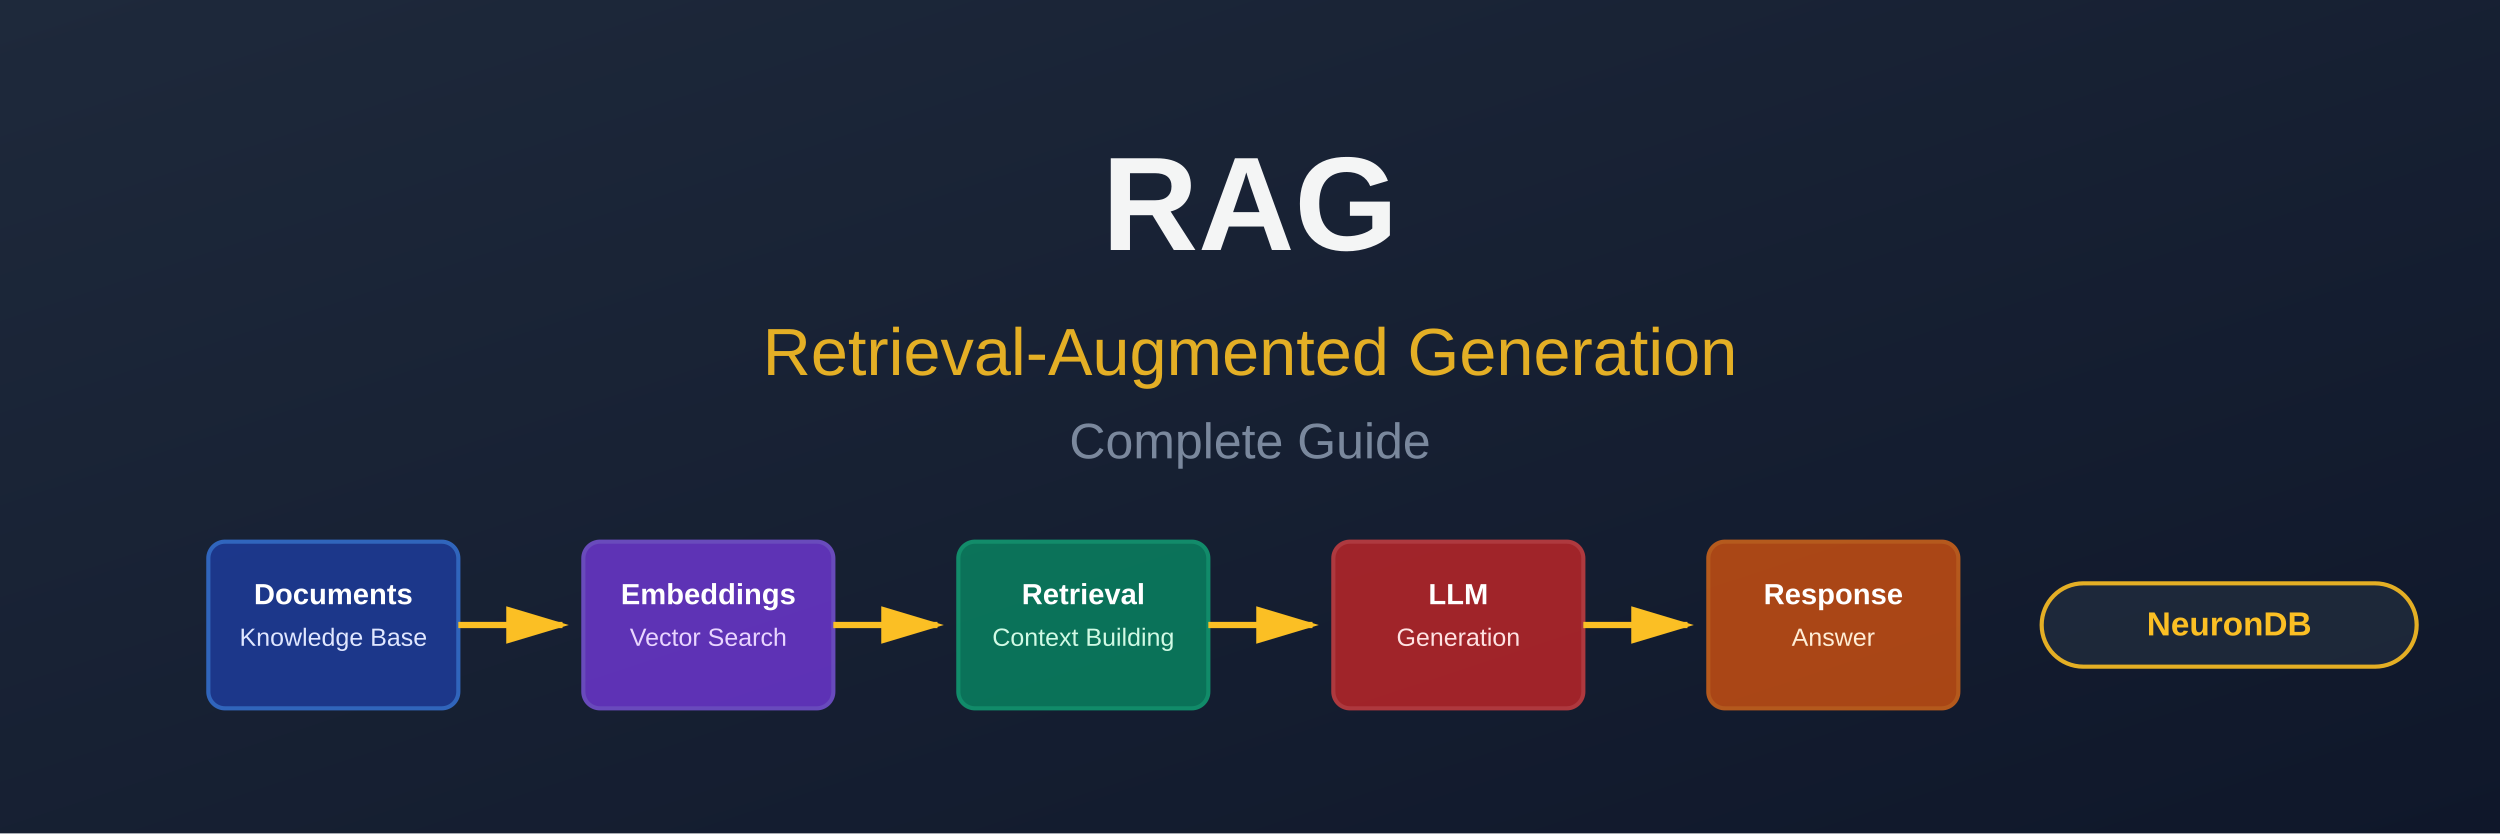
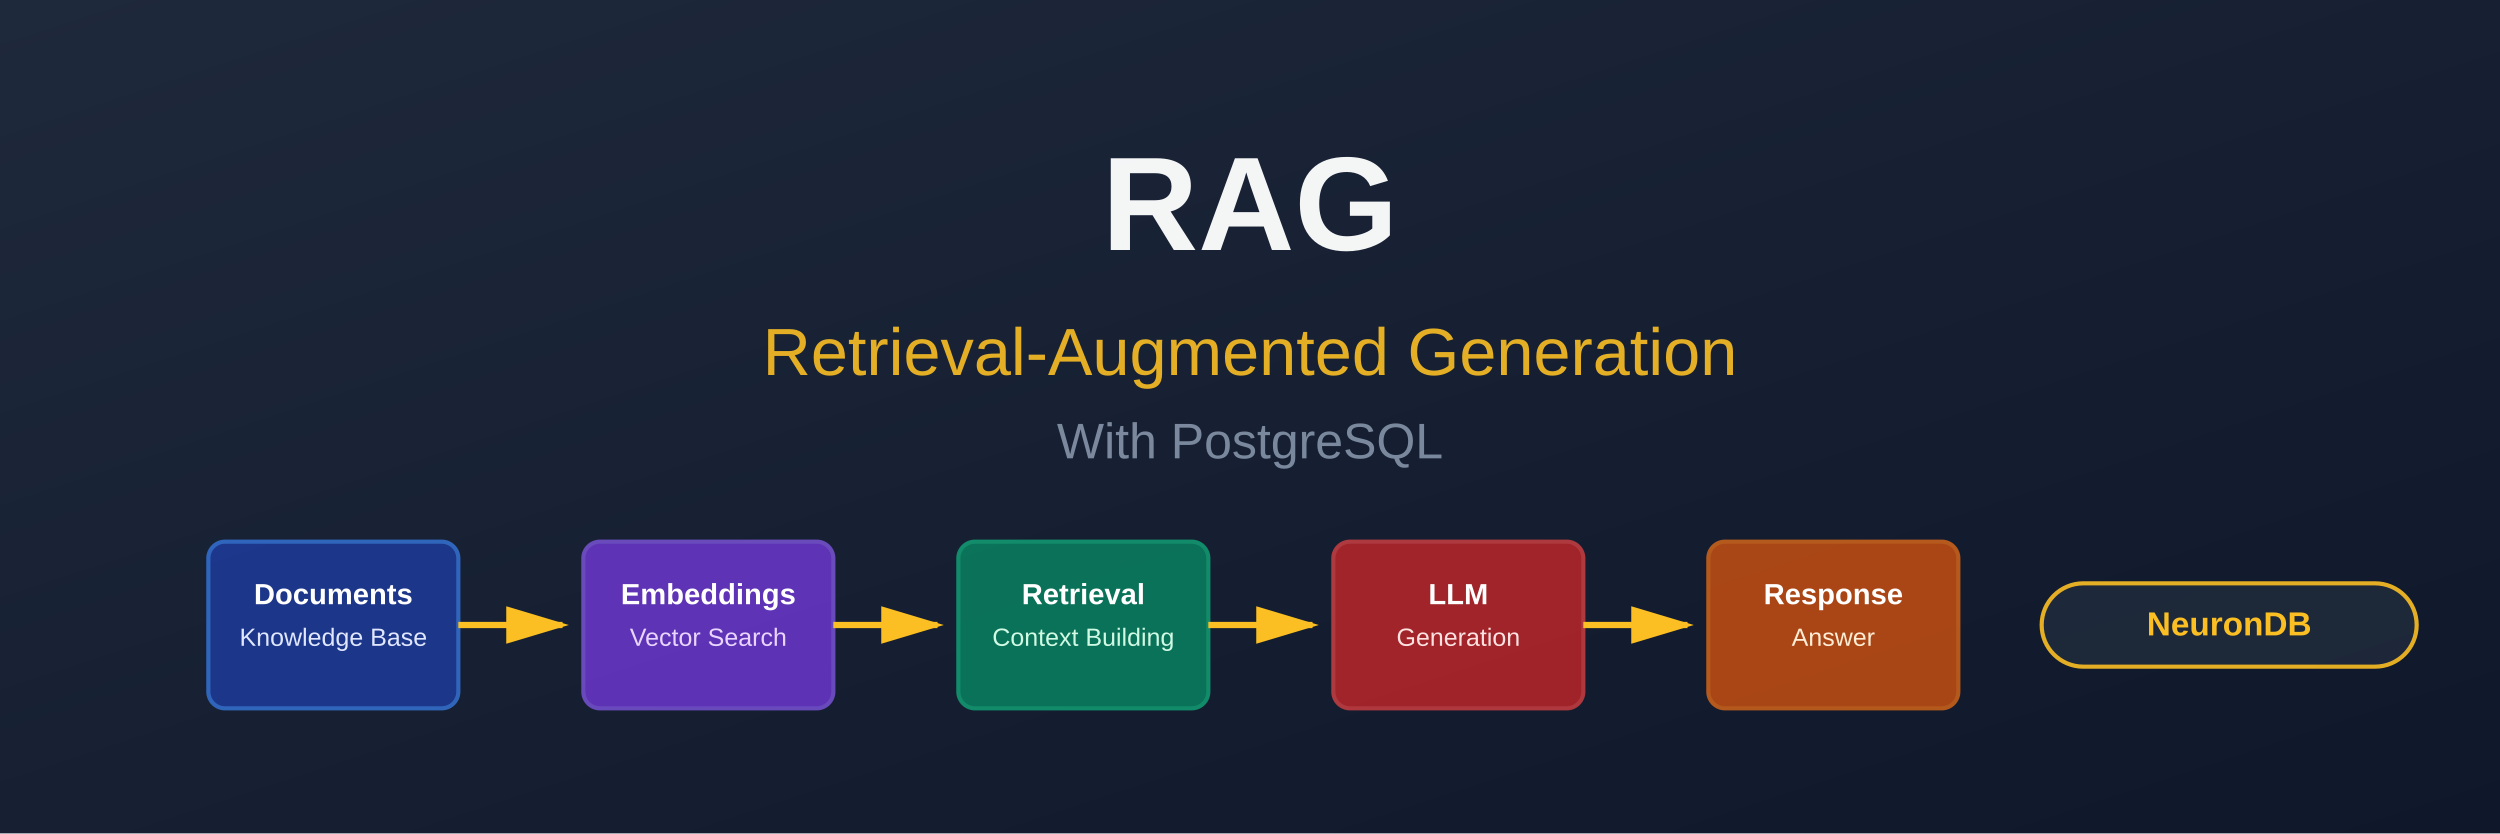
<svg xmlns="http://www.w3.org/2000/svg" width="1200" height="400">
  <defs>
    <linearGradient id="ragGradient" x1="0%" y1="0%" x2="100%" y2="100%">
      <stop offset="0%" style="stop-color:#1e293b;stop-opacity:1" />
      <stop offset="100%" style="stop-color:#0f172a;stop-opacity:1" />
    </linearGradient>
  </defs>
  <rect width="1200" height="400" fill="url(#ragGradient)" />
  <text x="600" y="120" font-family="Arial, sans-serif" font-size="64" font-weight="bold" fill="#ffffff" text-anchor="middle" opacity="0.95">RAG</text>
  <text x="600" y="180" font-family="Arial, sans-serif" font-size="32" fill="#fbbf24" text-anchor="middle" opacity="0.9">Retrieval-Augmented Generation</text>
-   <text x="600" y="220" font-family="Arial, sans-serif" font-size="24" fill="#94a3b8" text-anchor="middle" opacity="0.8">Complete Guide</text>
+   <text x="600" y="220" font-family="Arial, sans-serif" font-size="24" fill="#94a3b8" text-anchor="middle" opacity="0.8">With PostgreSQL</text>
  <rect x="100" y="260" width="120" height="80" rx="8" fill="#1e40af" opacity="0.7" stroke="#3b82f6" stroke-width="2" />
  <text x="160" y="290" font-family="Arial, sans-serif" font-size="14" fill="#ffffff" text-anchor="middle" font-weight="bold">Documents</text>
  <text x="160" y="310" font-family="Arial, sans-serif" font-size="12" fill="#e0e7ff" text-anchor="middle">Knowledge Base</text>
  <rect x="280" y="260" width="120" height="80" rx="8" fill="#7c3aed" opacity="0.7" stroke="#8b5cf6" stroke-width="2" />
  <text x="340" y="290" font-family="Arial, sans-serif" font-size="14" fill="#ffffff" text-anchor="middle" font-weight="bold">Embeddings</text>
  <text x="340" y="310" font-family="Arial, sans-serif" font-size="12" fill="#e9d5ff" text-anchor="middle">Vector Search</text>
  <rect x="460" y="260" width="120" height="80" rx="8" fill="#059669" opacity="0.7" stroke="#10b981" stroke-width="2" />
  <text x="520" y="290" font-family="Arial, sans-serif" font-size="14" fill="#ffffff" text-anchor="middle" font-weight="bold">Retrieval</text>
  <text x="520" y="310" font-family="Arial, sans-serif" font-size="12" fill="#d1fae5" text-anchor="middle">Context Building</text>
  <rect x="640" y="260" width="120" height="80" rx="8" fill="#dc2626" opacity="0.7" stroke="#ef4444" stroke-width="2" />
  <text x="700" y="290" font-family="Arial, sans-serif" font-size="14" fill="#ffffff" text-anchor="middle" font-weight="bold">LLM</text>
  <text x="700" y="310" font-family="Arial, sans-serif" font-size="12" fill="#fee2e2" text-anchor="middle">Generation</text>
  <rect x="820" y="260" width="120" height="80" rx="8" fill="#ea580c" opacity="0.7" stroke="#f97316" stroke-width="2" />
  <text x="880" y="290" font-family="Arial, sans-serif" font-size="14" fill="#ffffff" text-anchor="middle" font-weight="bold">Response</text>
  <text x="880" y="310" font-family="Arial, sans-serif" font-size="12" fill="#ffedd5" text-anchor="middle">Answer</text>
  <path d="M 220 300 L 270 300" stroke="#fbbf24" stroke-width="3" fill="none" marker-end="url(#arrowhead)" />
  <path d="M 400 300 L 450 300" stroke="#fbbf24" stroke-width="3" fill="none" marker-end="url(#arrowhead)" />
  <path d="M 580 300 L 630 300" stroke="#fbbf24" stroke-width="3" fill="none" marker-end="url(#arrowhead)" />
  <path d="M 760 300 L 810 300" stroke="#fbbf24" stroke-width="3" fill="none" marker-end="url(#arrowhead)" />
  <defs>
    <marker id="arrowhead" markerWidth="10" markerHeight="10" refX="9" refY="3" orient="auto">
      <polygon points="0 0, 10 3, 0 6" fill="#fbbf24" />
    </marker>
  </defs>
  <rect x="980" y="280" width="180" height="40" rx="20" fill="#1e293b" opacity="0.9" stroke="#fbbf24" stroke-width="2" />
  <text x="1070" y="305" font-family="Arial, sans-serif" font-size="16" fill="#fbbf24" text-anchor="middle" font-weight="bold">NeuronDB</text>
</svg>
